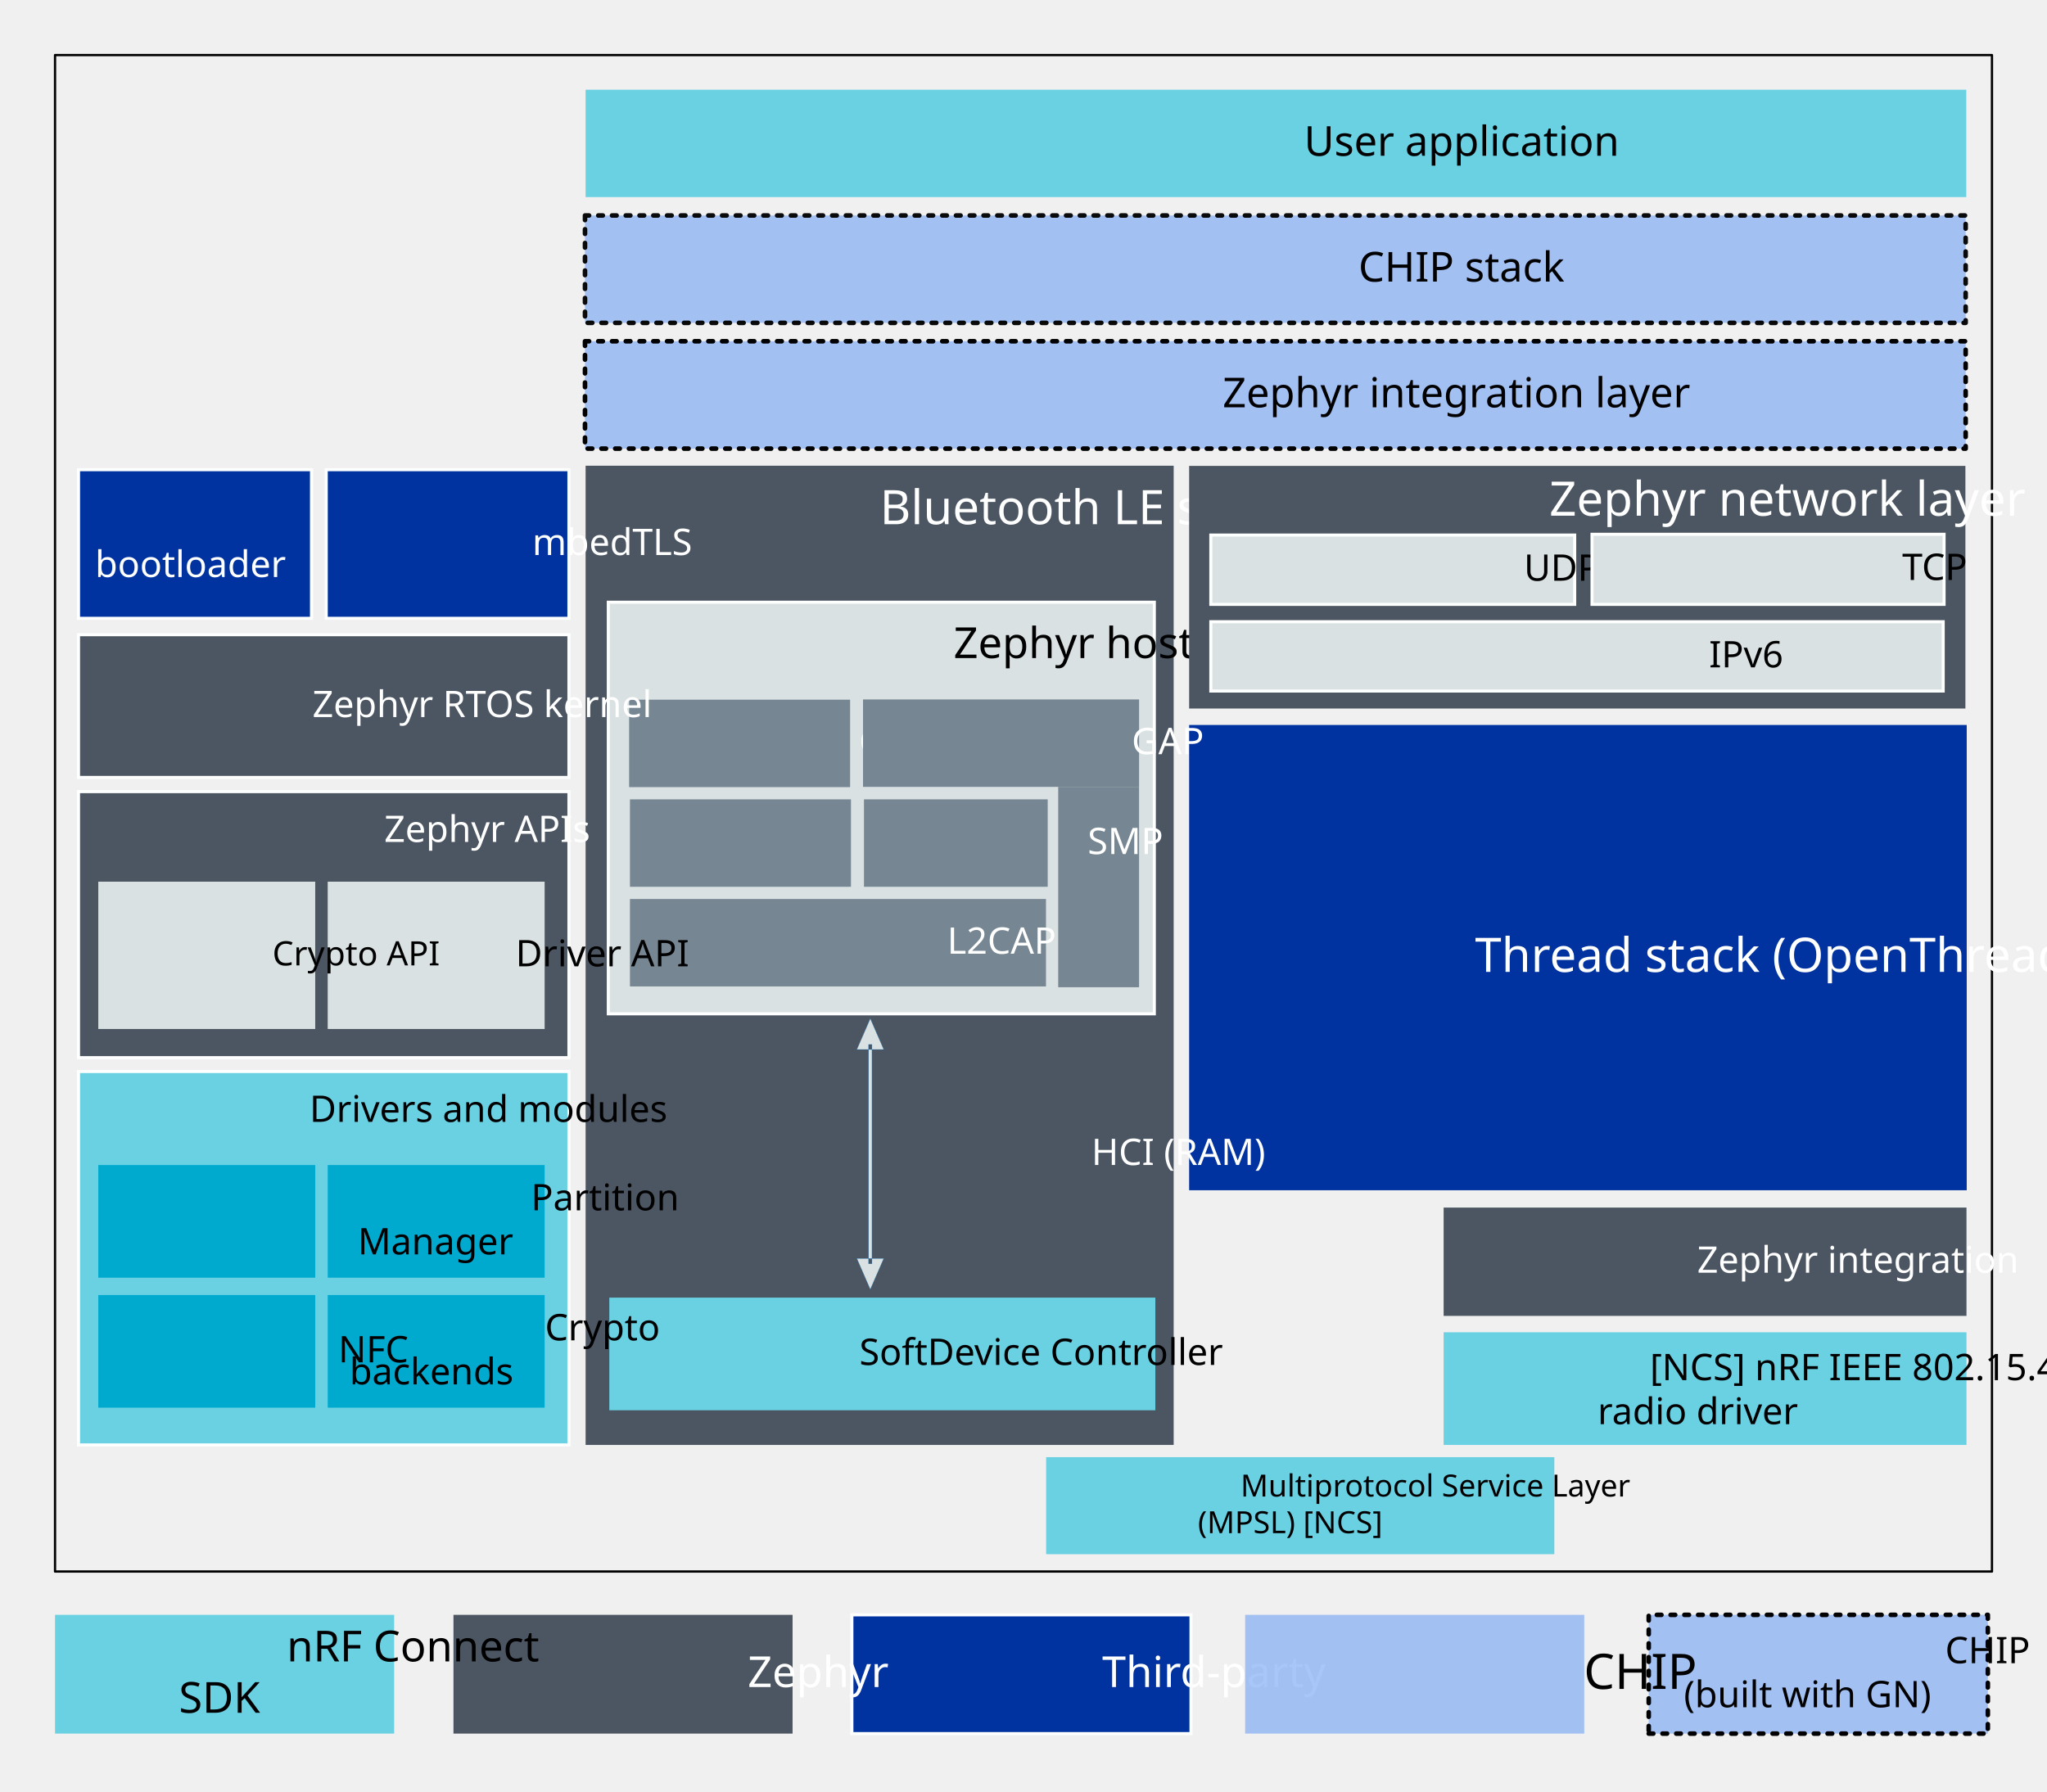
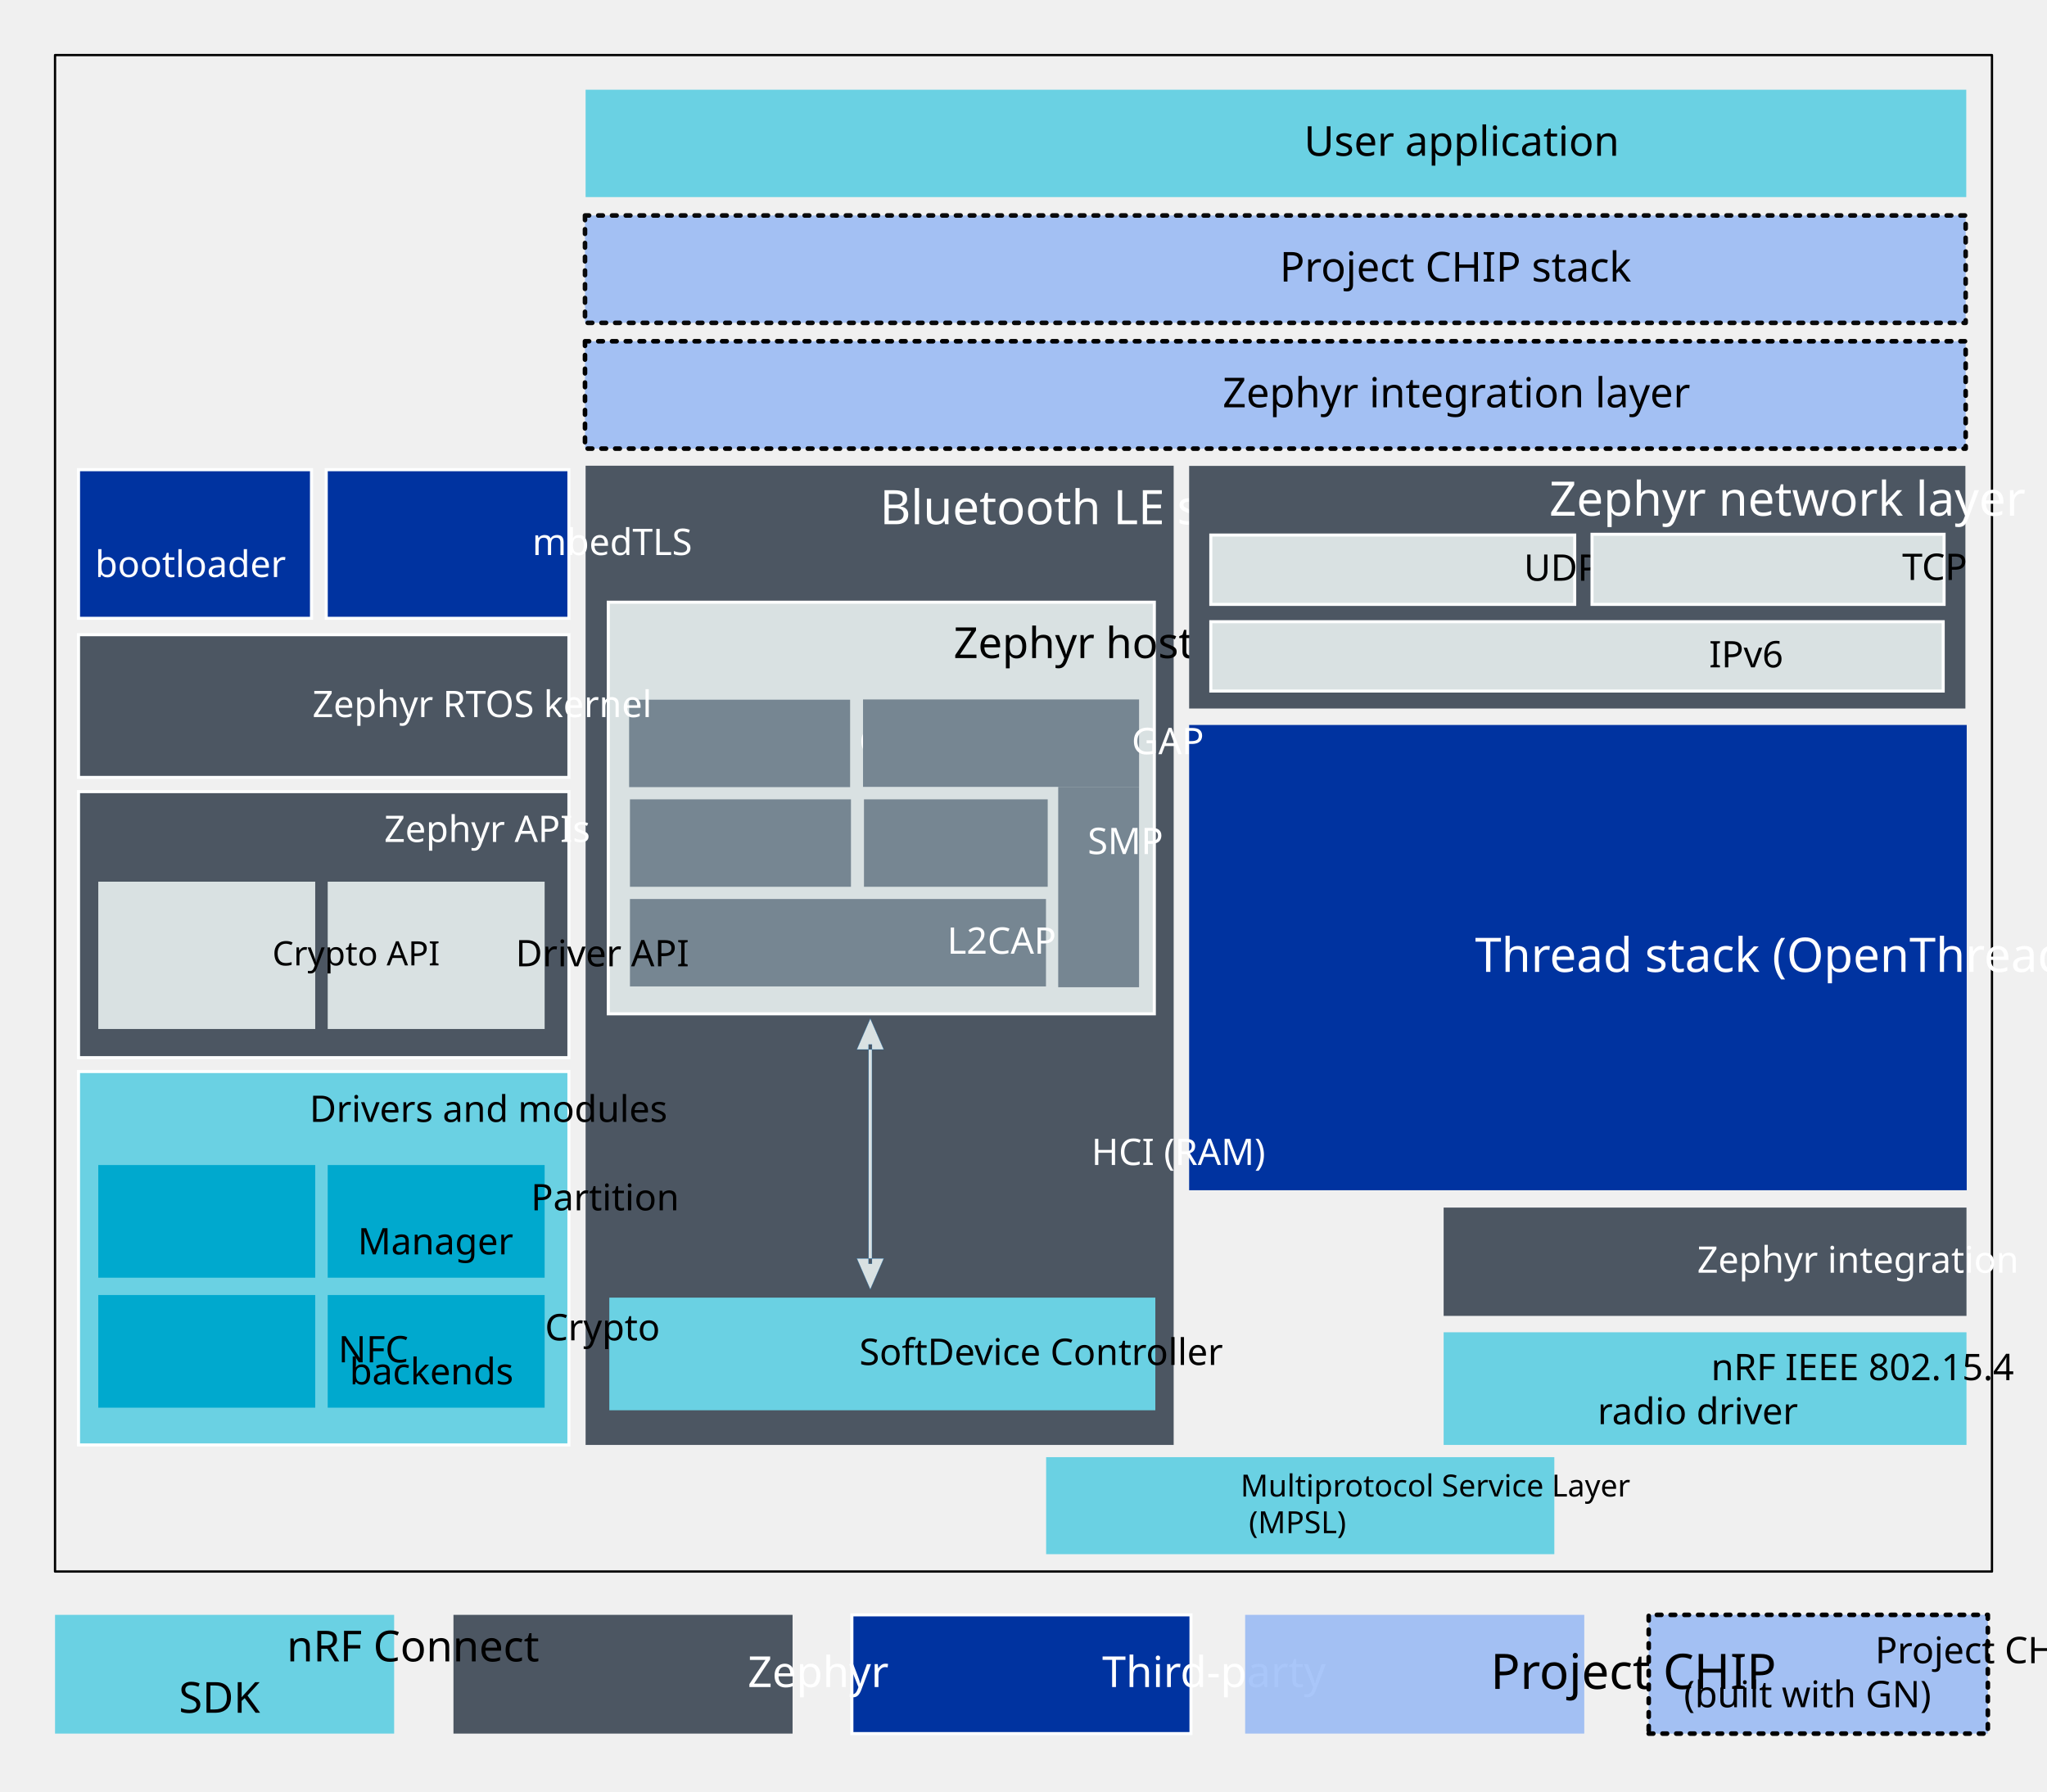
<svg xmlns="http://www.w3.org/2000/svg" xmlns:ns1="http://schemas.microsoft.com/visio/2003/SVGExtensions/" width="9.298in" height="8.14in" viewBox="0 0 669.479 586.079" xml:space="preserve" color-interpolation-filters="sRGB" class="st28">
  <ns1:documentProperties ns1:langID="1033" ns1:metric="true" ns1:viewMarkup="false">
    <ns1:userDefs>
      <ns1:ud ns1:nameU="msvNoAutoConnect" ns1:val="VT0(1):26" />
    </ns1:userDefs>
  </ns1:documentProperties>
  <style type="text/css">
	
		.st1 {fill:#0077c8;fill-opacity:0;stroke:#000000;stroke-linecap:round;stroke-linejoin:round;stroke-width:0.75}
		.st2 {fill:#6ad1e3;stroke:none;stroke-linecap:round;stroke-linejoin:round;stroke-width:0.75}
		.st3 {stroke:none;stroke-linecap:round;stroke-linejoin:round;stroke-width:0.75}
		.st4 {fill:#000000;font-family:Gotham Light;font-size:1.125em}
		.st5 {fill:#4c5662;stroke:none;stroke-width:1}
		.st6 {fill:#ffffff;font-family:Gotham Light;font-size:1.298em}
		.st7 {fill:#0033a0;stroke:none;stroke-width:1}
		.st8 {fill:#d9e1e2;stroke:#feffff;stroke-width:1}
		.st9 {fill:#000000;font-family:Gotham Light;font-size:1.167em}
		.st10 {fill:#6ad1e3;stroke:none;stroke-width:1}
		.st11 {fill:#000000;font-family:Gotham Light;font-size:0.833em}
		.st12 {font-size:1em}
		.st13 {fill:#000000;font-family:Gotham Light;font-size:1em}
		.st14 {fill:#768692;stroke:none;stroke-linecap:round;stroke-linejoin:round;stroke-width:0.75}
		.st15 {fill:#ffffff;font-family:Gotham Light;font-size:1em}
		.st16 {fill:#d9e1e2;stroke:#0075c8;stroke-linecap:round;stroke-linejoin:round;stroke-width:0.065}
		.st17 {fill:#6ad1e3;stroke:#feffff;stroke-width:1}
		.st18 {fill:#00a9ce;stroke:none;stroke-linecap:round;stroke-linejoin:round;stroke-width:0.75}
		.st19 {fill:#4c5662;stroke:#feffff;stroke-width:1}
		.st20 {fill:#d9e1e2;stroke:none;stroke-linecap:round;stroke-linejoin:round;stroke-width:0.75}
		.st21 {fill:#000000;font-family:Gotham Light;font-size:0.917em}
		.st22 {fill:#0033a0;stroke:#feffff;stroke-width:1}
		.st23 {fill:#6b9ef4;fill-opacity:0.58;stroke:#000000;stroke-dasharray:1.5,3;stroke-linecap:round;stroke-linejoin:round;stroke-opacity:0.95;stroke-width:1.5}
		.st24 {fill:#6b9ef4;fill-opacity:0.58;stroke:#000000;stroke-dasharray:1.5,3;stroke-linecap:round;stroke-linejoin:round;stroke-width:1.5}
		.st25 {fill:#ffffff;font-family:Gotham Light;font-size:1.167em}
		.st26 {fill:#6b9ef4;fill-opacity:0.58;stroke:none;stroke-linecap:round;stroke-linejoin:round;stroke-width:0.75}
		.st27 {fill:#000000;font-family:Gotham Light;font-size:1.333em}
		.st28 {fill:none;fill-rule:evenodd;font-size:12px;overflow:visible;stroke-linecap:square;stroke-miterlimit:3}
	
	</style>
  <g ns1:mID="0" ns1:index="1" ns1:groupContext="foregroundPage">
    <ns1:pageProperties ns1:drawingScale="0.0393701" ns1:pageScale="0.0393701" ns1:drawingUnits="24" ns1:shadowOffsetX="8.50394" ns1:shadowOffsetY="-8.50394" />
    <ns1:layer ns1:name="Connector" ns1:index="0" />
    <ns1:layer ns1:name="gap" ns1:index="1" />
    <g id="shape55-1" ns1:mID="55" ns1:groupContext="shape" transform="translate(18,-72.0158)">
      <path d="M633.48 90.02 L0 90.02 L0 586.08 L633.48 586.08 L633.48 90.02 Z" class="st1" />
    </g>
    <g id="shape59-3" ns1:mID="59" ns1:groupContext="shape" transform="translate(191.524,-521.621)">
      <path d="M0 550.96 L0 586.08 L451.55 586.08 L451.55 550.96 L0 550.96 L0 550.96 Z" class="st2" />
    </g>
    <g id="shape60-5" ns1:mID="60" ns1:groupContext="shape" transform="translate(191.524,-532.954)">
      <ns1:textBlock ns1:margins="rect(0,0,0,0)" ns1:tabSpace="42.5197" />
      <ns1:textRect cx="225.677" cy="579.852" width="451.36" height="12.454" />
      <path d="M451.35 573.62 L0 573.62 L0 586.08 L451.35 586.08 L451.35 573.62" class="st3" />
      <text x="171.8" y="583.9" class="st4" ns1:langID="1033">
        <ns1:paragraph ns1:horizAlign="1" />
        <ns1:tabList />User application</text>
    </g>
    <g id="shape61-9" ns1:mID="61" ns1:groupContext="shape" transform="translate(191.524,-113.425)">
      <path d="M0 265.76 L0 586.08 L192.33 586.08 L192.33 265.76 L0 265.76 L0 265.76 Z" class="st5" />
    </g>
    <g id="shape62-11" ns1:mID="62" ns1:groupContext="shape" transform="translate(191.517,-409.379)">
      <ns1:textBlock ns1:margins="rect(0,0,0,0)" ns1:tabSpace="42.5197" />
      <ns1:textRect cx="96.165" cy="576.178" width="192.34" height="19.802" />
      <path d="M192.33 566.28 L0 566.28 L0 586.08 L192.33 586.08 L192.33 566.28" class="st3" />
      <text x="23.35" y="580.85" class="st6" ns1:langID="1033">
        <ns1:paragraph ns1:horizAlign="1" />
        <ns1:tabList />Bluetooth LE stack</text>
    </g>
    <g id="shape67-15" ns1:mID="67" ns1:groupContext="shape" transform="translate(388.913,-196.74)">
      <path d="M0 433.88 L0 586.08 L254.31 586.08 L254.31 433.88 L0 433.88 L0 433.88 Z" class="st7" />
    </g>
    <g id="shape71-17" ns1:mID="71" ns1:groupContext="shape" transform="translate(389.35,-196.74)">
      <ns1:textBlock ns1:margins="rect(0,0,0,0)" ns1:tabSpace="42.5197" />
      <ns1:textRect cx="126.935" cy="509.98" width="253.87" height="152.197" />
      <path d="M253.87 433.88 L0 433.88 L0 586.08 L253.87 586.08 L253.87 433.88" class="st3" />
      <text x="20.16" y="514.65" class="st6" ns1:langID="1033">
        <ns1:paragraph ns1:horizAlign="1" />
        <ns1:tabList />Thread stack (OpenThread)</text>
    </g>
    <g id="shape117-21" ns1:mID="117" ns1:groupContext="shape" transform="translate(198.943,-254.449)">
      <ns1:textBlock ns1:margins="rect(5.66929,0,0,0)" ns1:tabSpace="42.5197" ns1:verticalAlign="0" />
      <ns1:textRect cx="89.291" cy="518.756" width="178.59" height="134.646" />
      <rect x="0" y="451.433" width="178.583" height="134.646" class="st8" />
      <text x="47.41" y="469.7" class="st9" ns1:langID="1033">
        <ns1:paragraph ns1:horizAlign="1" />
        <ns1:tabList />Zephyr host</text>
    </g>
    <g id="shape108-24" ns1:mID="108" ns1:groupContext="shape" transform="translate(342.145,-77.6851)">
      <rect x="0" y="554.34" width="166.205" height="31.738" class="st10" />
    </g>
    <g id="shape107-26" ns1:mID="107" ns1:groupContext="shape" transform="translate(342.145,-77.6851)">
      <ns1:userDefs />
      <ns1:textBlock ns1:margins="rect(0,0,0,0)" ns1:tabSpace="42.5197" />
      <ns1:textRect cx="84.542" cy="570.209" width="169.09" height="31.738" />
      <text x="16.8" y="567.21" class="st11" ns1:langID="1033">
        <ns1:paragraph ns1:horizAlign="1" />
        <ns1:tabList />Multiprotocol Service Layer<ns1:newlineChar />
-         <tspan x="49.63" dy="1.2em" class="st12">(MPSL) [NCS]</tspan>
+         <tspan x="66.29" dy="1.2em" class="st12">(MPSL)</tspan>
      </text>
    </g>
    <g id="shape118-29" ns1:mID="118" ns1:groupContext="shape" transform="translate(199.276,-124.764)">
      <ns1:textBlock ns1:margins="rect(4,4,4,4)" ns1:tabSpace="42.5197" />
      <ns1:textRect cx="89.291" cy="567.654" width="178.59" height="36.85" />
      <rect x="0" y="549.228" width="178.583" height="36.85" class="st2" />
      <text x="25.62" y="571.25" class="st13" ns1:langID="1033">
        <ns1:paragraph ns1:horizAlign="1" />
        <ns1:tabList />SoftDevice Controller</text>
    </g>
    <g id="shape82-32" ns1:mID="82" ns1:groupContext="shape" transform="translate(206.03,-263.411)">
      <ns1:textBlock ns1:margins="rect(4,4,4,4)" ns1:tabSpace="42.5197" />
      <ns1:textRect cx="68.031" cy="571.78" width="136.07" height="28.597" />
      <path d="M136.06 557.48 L0 557.48 L0 586.08 L136.06 586.08 L136.06 557.48 Z" class="st14" />
      <text x="47.6" y="575.38" class="st15" ns1:langID="1033">
        <ns1:paragraph ns1:horizAlign="1" />
        <ns1:tabList />L2CAP</text>
    </g>
    <g id="shape78-35" ns1:mID="78" ns1:groupContext="shape" transform="translate(205.755,-328.608)">
      <ns1:textBlock ns1:margins="rect(4,4,4,4)" ns1:tabSpace="42.5197" />
      <ns1:textRect cx="36.142" cy="571.78" width="72.29" height="28.597" />
      <path d="M72.28 557.48 L0 557.48 L0 586.08 L72.28 586.08 L72.28 557.48 Z" class="st14" />
      <text x="19.04" y="575.38" class="st15" ns1:langID="1033">
        <ns1:paragraph ns1:horizAlign="1" />
        <ns1:tabList />GATT</text>
    </g>
    <g id="shape80-38" ns1:mID="80" ns1:groupContext="shape" transform="translate(206.03,-296.009)">
      <ns1:textBlock ns1:margins="rect(4,4,4,4)" ns1:tabSpace="42.5197" />
      <ns1:textRect cx="36.142" cy="571.78" width="72.29" height="28.597" />
      <path d="M72.28 557.48 L0 557.48 L0 586.08 L72.28 586.08 L72.28 557.48 Z" class="st14" />
      <text x="23.75" y="575.38" class="st15" ns1:langID="1033">
        <ns1:paragraph ns1:horizAlign="1" />
        <ns1:tabList />ATT</text>
    </g>
    <g id="shape88-41" ns1:mID="88" ns1:groupContext="shape" transform="translate(282.258,-328.688)">
      <ns1:textBlock ns1:margins="rect(4,4,4,4)" ns1:tabSpace="42.5197" />
      <ns1:textRect cx="45.139" cy="571.78" width="90.28" height="28.597" />
      <path d="M90.28 557.48 L0 557.48 L0 586.08 L90.28 586.08 L90.28 557.48 Z" class="st14" />
      <text x="31.69" y="575.38" class="st15" ns1:langID="1033">
        <ns1:paragraph ns1:horizAlign="1" />
        <ns1:tabList />GAP</text>
    </g>
    <g id="shape119-44" ns1:mID="119" ns1:groupContext="shape" transform="translate(866.314,333.189) rotate(90)">
      <path d="M8.46 581.13 L80.21 581.13 L80.21 582.23 L8.46 582.23 L8.46 581.13 L8.46 581.13 ZM10.11 586.08 L0 581.68 L10.11        577.28 L10.11 586.08 L10.11 586.08 ZM78.47 577.28 L88.58 581.68 L78.47 586.08 L78.47 577.28 L78.47 577.28        Z" class="st16" />
    </g>
    <g id="shape120-46" ns1:mID="120" ns1:groupContext="shape" transform="translate(287.579,-198.698)">
      <ns1:textBlock ns1:margins="rect(0,0,0,0)" ns1:tabSpace="42.5197" />
      <ns1:textRect cx="45.139" cy="576.178" width="90.28" height="19.802" />
      <path d="M90.28 566.28 L0 566.28 L0 586.08 L90.28 586.08 L90.28 566.28" class="st3" />
      <text x="13.23" y="579.78" class="st15" ns1:langID="1033">
        <ns1:paragraph ns1:horizAlign="1" />
        <ns1:tabList />HCI (RAM)</text>
    </g>
    <g id="shape188-50" ns1:mID="188" ns1:groupContext="shape" transform="translate(472.146,-155.638)">
      <rect x="0" y="550.646" width="171" height="35.433" class="st5" />
    </g>
    <g id="shape187-52" ns1:mID="187" ns1:groupContext="shape" transform="translate(472.146,-155.638)">
      <ns1:userDefs />
      <ns1:textBlock ns1:margins="rect(0,0,0,0)" ns1:tabSpace="42.5197" />
      <ns1:textRect cx="82.06" cy="568.362" width="165.48" height="35.433" />
      <text x="26.77" y="571.96" class="st15" ns1:langID="1033">
        <ns1:paragraph ns1:horizAlign="1" />
        <ns1:tabList />Zephyr integration</text>
    </g>
    <g id="shape100-54" ns1:mID="100" ns1:groupContext="shape" transform="translate(472.146,-113.425)">
      <path d="M171 549.23 L0 549.23 L0 586.08 L171 586.08 L171 549.23 Z" class="st2" />
    </g>
    <g id="shape102-56" ns1:mID="102" ns1:groupContext="shape" transform="translate(472.146,-112.591)">
      <ns1:textBlock ns1:margins="rect(0,0,0,0)" ns1:tabSpace="42.5197" />
      <ns1:textRect cx="84.542" cy="567.654" width="169.09" height="36.85" />
      <path d="M169.08 549.23 L0 549.23 L0 586.08 L169.08 586.08 L169.08 549.23" class="st3" />
-       <text x="11.32" y="564.05" class="st13" ns1:langID="1033">
-         <ns1:paragraph ns1:horizAlign="1" />
-         <ns1:tabList />[NCS] nRF IEEE 802.15.4 <tspan x="50.35" dy="1.2em" class="st12">radio driver</tspan>
+       <text x="31.32" y="564.05" class="st13" ns1:langID="1033">
+         <ns1:paragraph ns1:horizAlign="1" />
+         <ns1:tabList />nRF IEEE 802.15.4<ns1:newlineChar />
+         <tspan x="50.35" dy="1.2em" class="st12">radio driver</tspan>
      </text>
    </g>
    <g id="shape189-61" ns1:mID="189" ns1:groupContext="shape" transform="translate(388.913,-354.317)">
      <path d="M0 506.71 L0 586.08 L253.88 586.08 L253.88 506.71 L0 506.71 L0 506.71 Z" class="st5" />
    </g>
    <g id="shape190-63" ns1:mID="190" ns1:groupContext="shape" transform="translate(389.342,-412.173)">
      <ns1:textBlock ns1:margins="rect(0,0,0,0)" ns1:tabSpace="42.5197" />
      <ns1:textRect cx="126.938" cy="576.178" width="253.88" height="19.802" />
      <path d="M253.88 566.28 L0 566.28 L0 586.08 L253.88 586.08 L253.88 566.28" class="st3" />
      <text x="44.47" y="580.85" class="st6" ns1:langID="1033">
        <ns1:paragraph ns1:horizAlign="1" />
        <ns1:tabList />Zephyr network layer</text>
    </g>
    <g id="shape191-67" ns1:mID="191" ns1:groupContext="shape" transform="translate(396,-388.386)">
      <path d="M119.01 563.4 L0 563.4 L0 586.08 L119.01 586.08 L119.01 563.4 Z" class="st8" />
    </g>
    <g id="shape192-69" ns1:mID="192" ns1:groupContext="shape" transform="translate(396,-388.386)">
      <ns1:textBlock ns1:margins="rect(0,0,0,0)" ns1:tabSpace="42.5197" />
      <ns1:textRect cx="59.503" cy="574.74" width="119.01" height="22.677" />
      <path d="M119.01 563.4 L0 563.4 L0 586.08 L119.01 586.08 L119.01 563.4" class="st3" />
      <text x="46.24" y="578.34" class="st13" ns1:langID="1033">
        <ns1:paragraph ns1:horizAlign="1" />
        <ns1:tabList />UDP</text>
    </g>
    <g id="shape193-73" ns1:mID="193" ns1:groupContext="shape" transform="translate(520.676,-388.386)">
      <path d="M115.14 563.15 L0 563.15 L0 586.08 L115.14 586.08 L115.14 563.15 Z" class="st8" />
    </g>
    <g id="shape194-75" ns1:mID="194" ns1:groupContext="shape" transform="translate(520.676,-388.636)">
      <ns1:textBlock ns1:margins="rect(0,0,0,0)" ns1:tabSpace="42.5197" />
      <ns1:textRect cx="57.568" cy="574.74" width="115.14" height="22.677" />
      <path d="M115.14 563.4 L0 563.4 L0 586.08 L115.14 586.08 L115.14 563.4" class="st3" />
      <text x="45.27" y="578.34" class="st13" ns1:langID="1033">
        <ns1:paragraph ns1:horizAlign="1" />
        <ns1:tabList />TCP</text>
    </g>
    <g id="shape195-79" ns1:mID="195" ns1:groupContext="shape" transform="translate(396,-360.039)">
      <path d="M239.53 563.4 L0 563.4 L0 586.08 L239.53 586.08 L239.53 563.4 Z" class="st8" />
    </g>
    <g id="shape196-81" ns1:mID="196" ns1:groupContext="shape" transform="translate(396,-360.039)">
      <ns1:textBlock ns1:margins="rect(0,0,0,0)" ns1:tabSpace="42.5197" />
      <ns1:textRect cx="119.764" cy="574.74" width="239.53" height="22.677" />
      <path d="M239.53 563.4 L0 563.4 L0 586.08 L239.53 586.08 L239.53 563.4" class="st3" />
      <text x="106.77" y="578.34" class="st13" ns1:langID="1033">
        <ns1:paragraph ns1:horizAlign="1" />
        <ns1:tabList />IPv6</text>
    </g>
    <g id="shape197-85" ns1:mID="197" ns1:groupContext="shape" transform="translate(25.6816,-113.425)">
      <ns1:textBlock ns1:margins="rect(5.66929,0,0,0)" ns1:tabSpace="42.5197" ns1:verticalAlign="0" />
      <ns1:textRect cx="80.192" cy="525.004" width="160.39" height="122.15" />
      <rect x="0" y="463.929" width="160.385" height="122.15" class="st17" />
      <text x="19.41" y="480.4" class="st13" ns1:langID="1033">
        <ns1:paragraph ns1:horizAlign="1" />
        <ns1:tabList />Drivers and modules</text>
    </g>
    <g id="shape206-88" ns1:mID="206" ns1:groupContext="shape" transform="translate(107.177,-125.614)">
      <ns1:textBlock ns1:margins="rect(4,4,4,4)" ns1:tabSpace="42.5197" />
      <ns1:textRect cx="35.476" cy="567.654" width="70.96" height="36.85" />
      <path d="M70.95 549.23 L0 549.23 L0 586.08 L70.95 586.08 L70.95 549.23 Z" class="st18" />
      <text x="14.89" y="564.05" class="st13" ns1:langID="1033">
        <ns1:paragraph ns1:horizAlign="1" />
        <ns1:tabList />Crypto <tspan x="7.16" dy="1.2em" class="st12">backends</tspan>
      </text>
    </g>
    <g id="shape209-92" ns1:mID="209" ns1:groupContext="shape" transform="translate(32.1446,-125.614)">
      <ns1:textBlock ns1:margins="rect(4,4,4,4)" ns1:tabSpace="42.5197" />
      <ns1:textRect cx="35.476" cy="567.654" width="70.96" height="36.85" />
      <path d="M70.95 549.23 L0 549.23 L0 586.08 L70.95 586.08 L70.95 549.23 Z" class="st18" />
      <text x="22.34" y="571.25" class="st13" ns1:langID="1033">
        <ns1:paragraph ns1:horizAlign="1" />
        <ns1:tabList />NFC</text>
    </g>
    <g id="shape210-95" ns1:mID="210" ns1:groupContext="shape" transform="translate(32.1446,-168.134)">
      <ns1:textBlock ns1:margins="rect(4,4,4,4)" ns1:tabSpace="42.5197" />
      <ns1:textRect cx="35.476" cy="567.654" width="70.96" height="36.85" />
      <path d="M70.95 549.23 L0 549.23 L0 586.08 L70.95 586.08 L70.95 549.23 Z" class="st18" />
      <text x="22.29" y="571.25" class="st13" ns1:langID="1033">
        <ns1:paragraph ns1:horizAlign="1" />
        <ns1:tabList />DFU</text>
    </g>
    <g id="shape211-98" ns1:mID="211" ns1:groupContext="shape" transform="translate(107.177,-168.134)">
      <ns1:textBlock ns1:margins="rect(4,4,4,4)" ns1:tabSpace="42.5197" />
      <ns1:textRect cx="35.476" cy="567.654" width="70.96" height="36.85" />
      <path d="M70.95 549.23 L0 549.23 L0 586.08 L70.95 586.08 L70.95 549.23 Z" class="st18" />
      <text x="10.32" y="564.05" class="st13" ns1:langID="1033">
        <ns1:paragraph ns1:horizAlign="1" />
        <ns1:tabList />Partition <tspan x="9.84" dy="1.2em" class="st12">Manager</tspan>
      </text>
    </g>
    <g id="shape212-102" ns1:mID="212" ns1:groupContext="shape" transform="translate(25.6816,-240.11)">
      <ns1:textBlock ns1:margins="rect(5.66929,0,0,0)" ns1:tabSpace="42.5197" ns1:verticalAlign="0" />
      <ns1:textRect cx="80.192" cy="542.567" width="160.39" height="87.024" />
      <rect x="0" y="499.055" width="160.385" height="87.024" class="st19" />
      <text x="43.82" y="515.52" class="st15" ns1:langID="1033">
        <ns1:paragraph ns1:horizAlign="1" />
        <ns1:tabList />Zephyr APIs</text>
    </g>
    <g id="shape213-105" ns1:mID="213" ns1:groupContext="shape" transform="translate(107.177,-249.488)">
      <ns1:textBlock ns1:margins="rect(4,4,4,4)" ns1:tabSpace="42.5197" />
      <ns1:textRect cx="35.476" cy="561.984" width="70.96" height="48.189" />
      <path d="M70.95 537.89 L0 537.89 L0 586.08 L70.95 586.08 L70.95 537.89 Z" class="st20" />
      <text x="5.3" y="565.58" class="st13" ns1:langID="1033">
        <ns1:paragraph ns1:horizAlign="1" />
        <ns1:tabList />Driver API</text>
    </g>
    <g id="shape214-108" ns1:mID="214" ns1:groupContext="shape" transform="translate(32.1446,-249.488)">
      <ns1:textBlock ns1:margins="rect(4,4,4,4)" ns1:tabSpace="42.5197" />
      <ns1:textRect cx="35.476" cy="561.984" width="70.96" height="48.189" />
      <path d="M70.95 537.89 L0 537.89 L0 586.08 L70.95 586.08 L70.95 537.89 Z" class="st20" />
      <text x="5.43" y="565.28" class="st21" ns1:langID="1033">
        <ns1:paragraph ns1:horizAlign="1" />
        <ns1:tabList />Crypto API</text>
    </g>
    <g id="shape217-111" ns1:mID="217" ns1:groupContext="shape" transform="translate(25.6816,-331.78)">
      <ns1:textBlock ns1:margins="rect(0,0,0,0)" ns1:tabSpace="42.5197" />
      <ns1:textRect cx="80.192" cy="562.737" width="160.39" height="46.684" />
      <rect x="0" y="539.394" width="160.385" height="46.684" class="st19" />
      <text x="20.35" y="566.34" class="st15" ns1:langID="1033">
        <ns1:paragraph ns1:horizAlign="1" />
        <ns1:tabList />Zephyr RTOS kernel</text>
    </g>
    <g id="shape220-114" ns1:mID="220" ns1:groupContext="shape" transform="translate(25.6816,-383.827)">
      <ns1:textBlock ns1:margins="rect(0,0,0,0)" ns1:tabSpace="42.5197" />
      <ns1:textRect cx="38.098" cy="561.772" width="76.2" height="48.614" />
      <rect x="0" y="537.465" width="76.196" height="48.614" class="st22" />
      <text x="23.87" y="558.17" class="st15" ns1:langID="1033">
        <ns1:paragraph ns1:horizAlign="1" />
        <ns1:tabList />MCU <tspan x="5.42" dy="1.2em" class="st12">bootloader</tspan>
      </text>
    </g>
    <g id="shape221-118" ns1:mID="221" ns1:groupContext="shape" transform="translate(106.696,-383.827)">
      <ns1:textBlock ns1:margins="rect(0,0,0,0)" ns1:tabSpace="42.5197" />
      <ns1:textRect cx="39.685" cy="561.772" width="79.38" height="48.614" />
      <rect x="0" y="537.465" width="79.37" height="48.614" class="st22" />
      <text x="11.23" y="565.37" class="st15" ns1:langID="1033">
        <ns1:paragraph ns1:horizAlign="1" />
        <ns1:tabList />mbedTLS</text>
    </g>
    <g id="shape222-121" ns1:mID="222" ns1:groupContext="shape" transform="translate(191.325,-480.481)">
      <path d="M0 550.96 L0 586.08 L451.55 586.08 L451.55 550.96 L0 550.96 L0 550.96 Z" class="st23" />
    </g>
    <g id="shape223-123" ns1:mID="223" ns1:groupContext="shape" transform="translate(191.524,-491.813)">
      <ns1:textBlock ns1:margins="rect(0,0,0,0)" ns1:tabSpace="42.5197" />
      <ns1:textRect cx="225.677" cy="579.852" width="451.36" height="12.454" />
      <path d="M451.35 573.62 L0 573.62 L0 586.08 L451.35 586.08 L451.35 573.62" class="st3" />
-       <text x="189.58" y="583.9" class="st4" ns1:langID="1033">
-         <ns1:paragraph ns1:horizAlign="1" />
-         <ns1:tabList />CHIP stack</text>
+       <text x="163.84" y="583.9" class="st4" ns1:langID="1033">
+         <ns1:paragraph ns1:horizAlign="1" />
+         <ns1:tabList />Project CHIP stack</text>
    </g>
    <g id="shape224-127" ns1:mID="224" ns1:groupContext="shape" transform="translate(191.325,-439.34)">
      <path d="M0 550.96 L0 586.08 L451.55 586.08 L451.55 550.96 L0 550.96 L0 550.96 Z" class="st24" />
    </g>
    <g id="shape225-129" ns1:mID="225" ns1:groupContext="shape" transform="translate(191.325,-450.673)">
      <ns1:textBlock ns1:margins="rect(0,0,0,0)" ns1:tabSpace="42.5197" />
      <ns1:textRect cx="225.776" cy="579.852" width="451.56" height="12.454" />
      <path d="M451.55 573.62 L0 573.62 L0 586.08 L451.55 586.08 L451.55 573.62" class="st3" />
      <text x="145.37" y="583.9" class="st4" ns1:langID="1033">
        <ns1:paragraph ns1:horizAlign="1" />
        <ns1:tabList />Zephyr integration layer</text>
    </g>
    <g id="shape227-133" ns1:mID="227" ns1:groupContext="shape" transform="translate(932.173,257.39) rotate(90)">
      <path d="M65.54 559.64 L0 559.64 L0 586.08 L65.54 586.08 L65.54 559.64 Z" class="st14" />
    </g>
    <g id="shape229-135" ns1:mID="229" ns1:groupContext="shape" transform="translate(282.565,-296.009)">
      <ns1:textBlock ns1:margins="rect(4,4,4,4)" ns1:tabSpace="42.5197" />
      <ns1:textRect cx="30.047" cy="571.78" width="60.1" height="28.597" />
      <path d="M60.09 557.48 L0 557.48 L0 586.08 L60.09 586.08 L60.09 557.48 Z" class="st14" />
      <text x="16.99" y="575.38" class="st15" ns1:langID="1033">
        <ns1:paragraph ns1:horizAlign="1" />
        <ns1:tabList />SMP</text>
    </g>
    <g id="shape231-138" ns1:mID="231" ns1:groupContext="shape" transform="translate(539.219,-19)">
      <ns1:textBlock ns1:margins="rect(4,4,4,4)" ns1:tabSpace="42.5197" />
      <ns1:textRect cx="55.453" cy="566.657" width="110.91" height="38.843" />
      <path d="M0 586.08 L110.91 586.08 L110.91 547.24 L0 547.24 L0 586.08 Z" class="st24" />
-       <text x="40.78" y="563.06" class="st13" ns1:langID="1033">
-         <ns1:paragraph ns1:horizAlign="1" />
-         <ns1:tabList />CHIP<ns1:lf />
+       <text x="17.91" y="563.06" class="st13" ns1:langID="1033">
+         <ns1:paragraph ns1:horizAlign="1" />
+         <ns1:tabList />Project CHIP<ns1:lf />
        <tspan x="11.49" dy="1.2em" class="st12">(built with GN)</tspan>
      </text>
    </g>
    <g id="shape232-142" ns1:mID="232" ns1:groupContext="shape" transform="translate(278.61,-19)">
      <ns1:textBlock ns1:margins="rect(0,0,0,0)" ns1:tabSpace="42.5197" />
      <ns1:textRect cx="55.453" cy="566.657" width="110.91" height="38.843" />
      <rect x="0" y="547.236" width="110.907" height="38.843" class="st22" />
      <text x="16.32" y="570.86" class="st25" ns1:langID="1033">
        <ns1:paragraph ns1:horizAlign="1" />
        <ns1:tabList />Third-party</text>
    </g>
    <g id="shape233-145" ns1:mID="233" ns1:groupContext="shape" transform="translate(407.231,-19)">
      <ns1:textBlock ns1:margins="rect(4,4,4,4)" ns1:tabSpace="42.5197" />
      <ns1:textRect cx="55.453" cy="566.657" width="110.91" height="38.843" />
      <rect x="0" y="547.236" width="110.907" height="38.843" class="st26" />
-       <text x="35.89" y="571.46" class="st27" ns1:langID="1033">
-         <ns1:paragraph ns1:horizAlign="1" />
-         <ns1:tabList />CHIP</text>
+       <text x="5.4" y="571.46" class="st27" ns1:langID="1033">
+         <ns1:paragraph ns1:horizAlign="1" />
+         <ns1:tabList />Project CHIP</text>
    </g>
    <g id="shape234-148" ns1:mID="234" ns1:groupContext="shape" transform="translate(148.305,-19)">
      <ns1:textBlock ns1:margins="rect(0,0,0,0)" ns1:tabSpace="42.5197" />
      <ns1:textRect cx="55.453" cy="566.657" width="110.91" height="38.843" />
      <rect x="0" y="547.236" width="110.907" height="38.843" class="st5" />
      <text x="30.72" y="570.86" class="st25" ns1:langID="1033">
        <ns1:paragraph ns1:horizAlign="1" />
        <ns1:tabList />Zephyr</text>
    </g>
    <g id="shape235-151" ns1:mID="235" ns1:groupContext="shape" transform="translate(18,-19)">
      <ns1:textBlock ns1:margins="rect(4,4,4,4)" ns1:tabSpace="42.5197" />
      <ns1:textRect cx="55.453" cy="566.657" width="110.91" height="38.843" />
      <rect x="0" y="547.236" width="110.907" height="38.843" class="st2" />
      <text x="10.26" y="562.46" class="st9" ns1:langID="1033">
        <ns1:paragraph ns1:horizAlign="1" />
        <ns1:tabList />nRF Connect <tspan x="40.49" dy="1.2em" class="st12">SDK</tspan>
      </text>
    </g>
  </g>
</svg>
